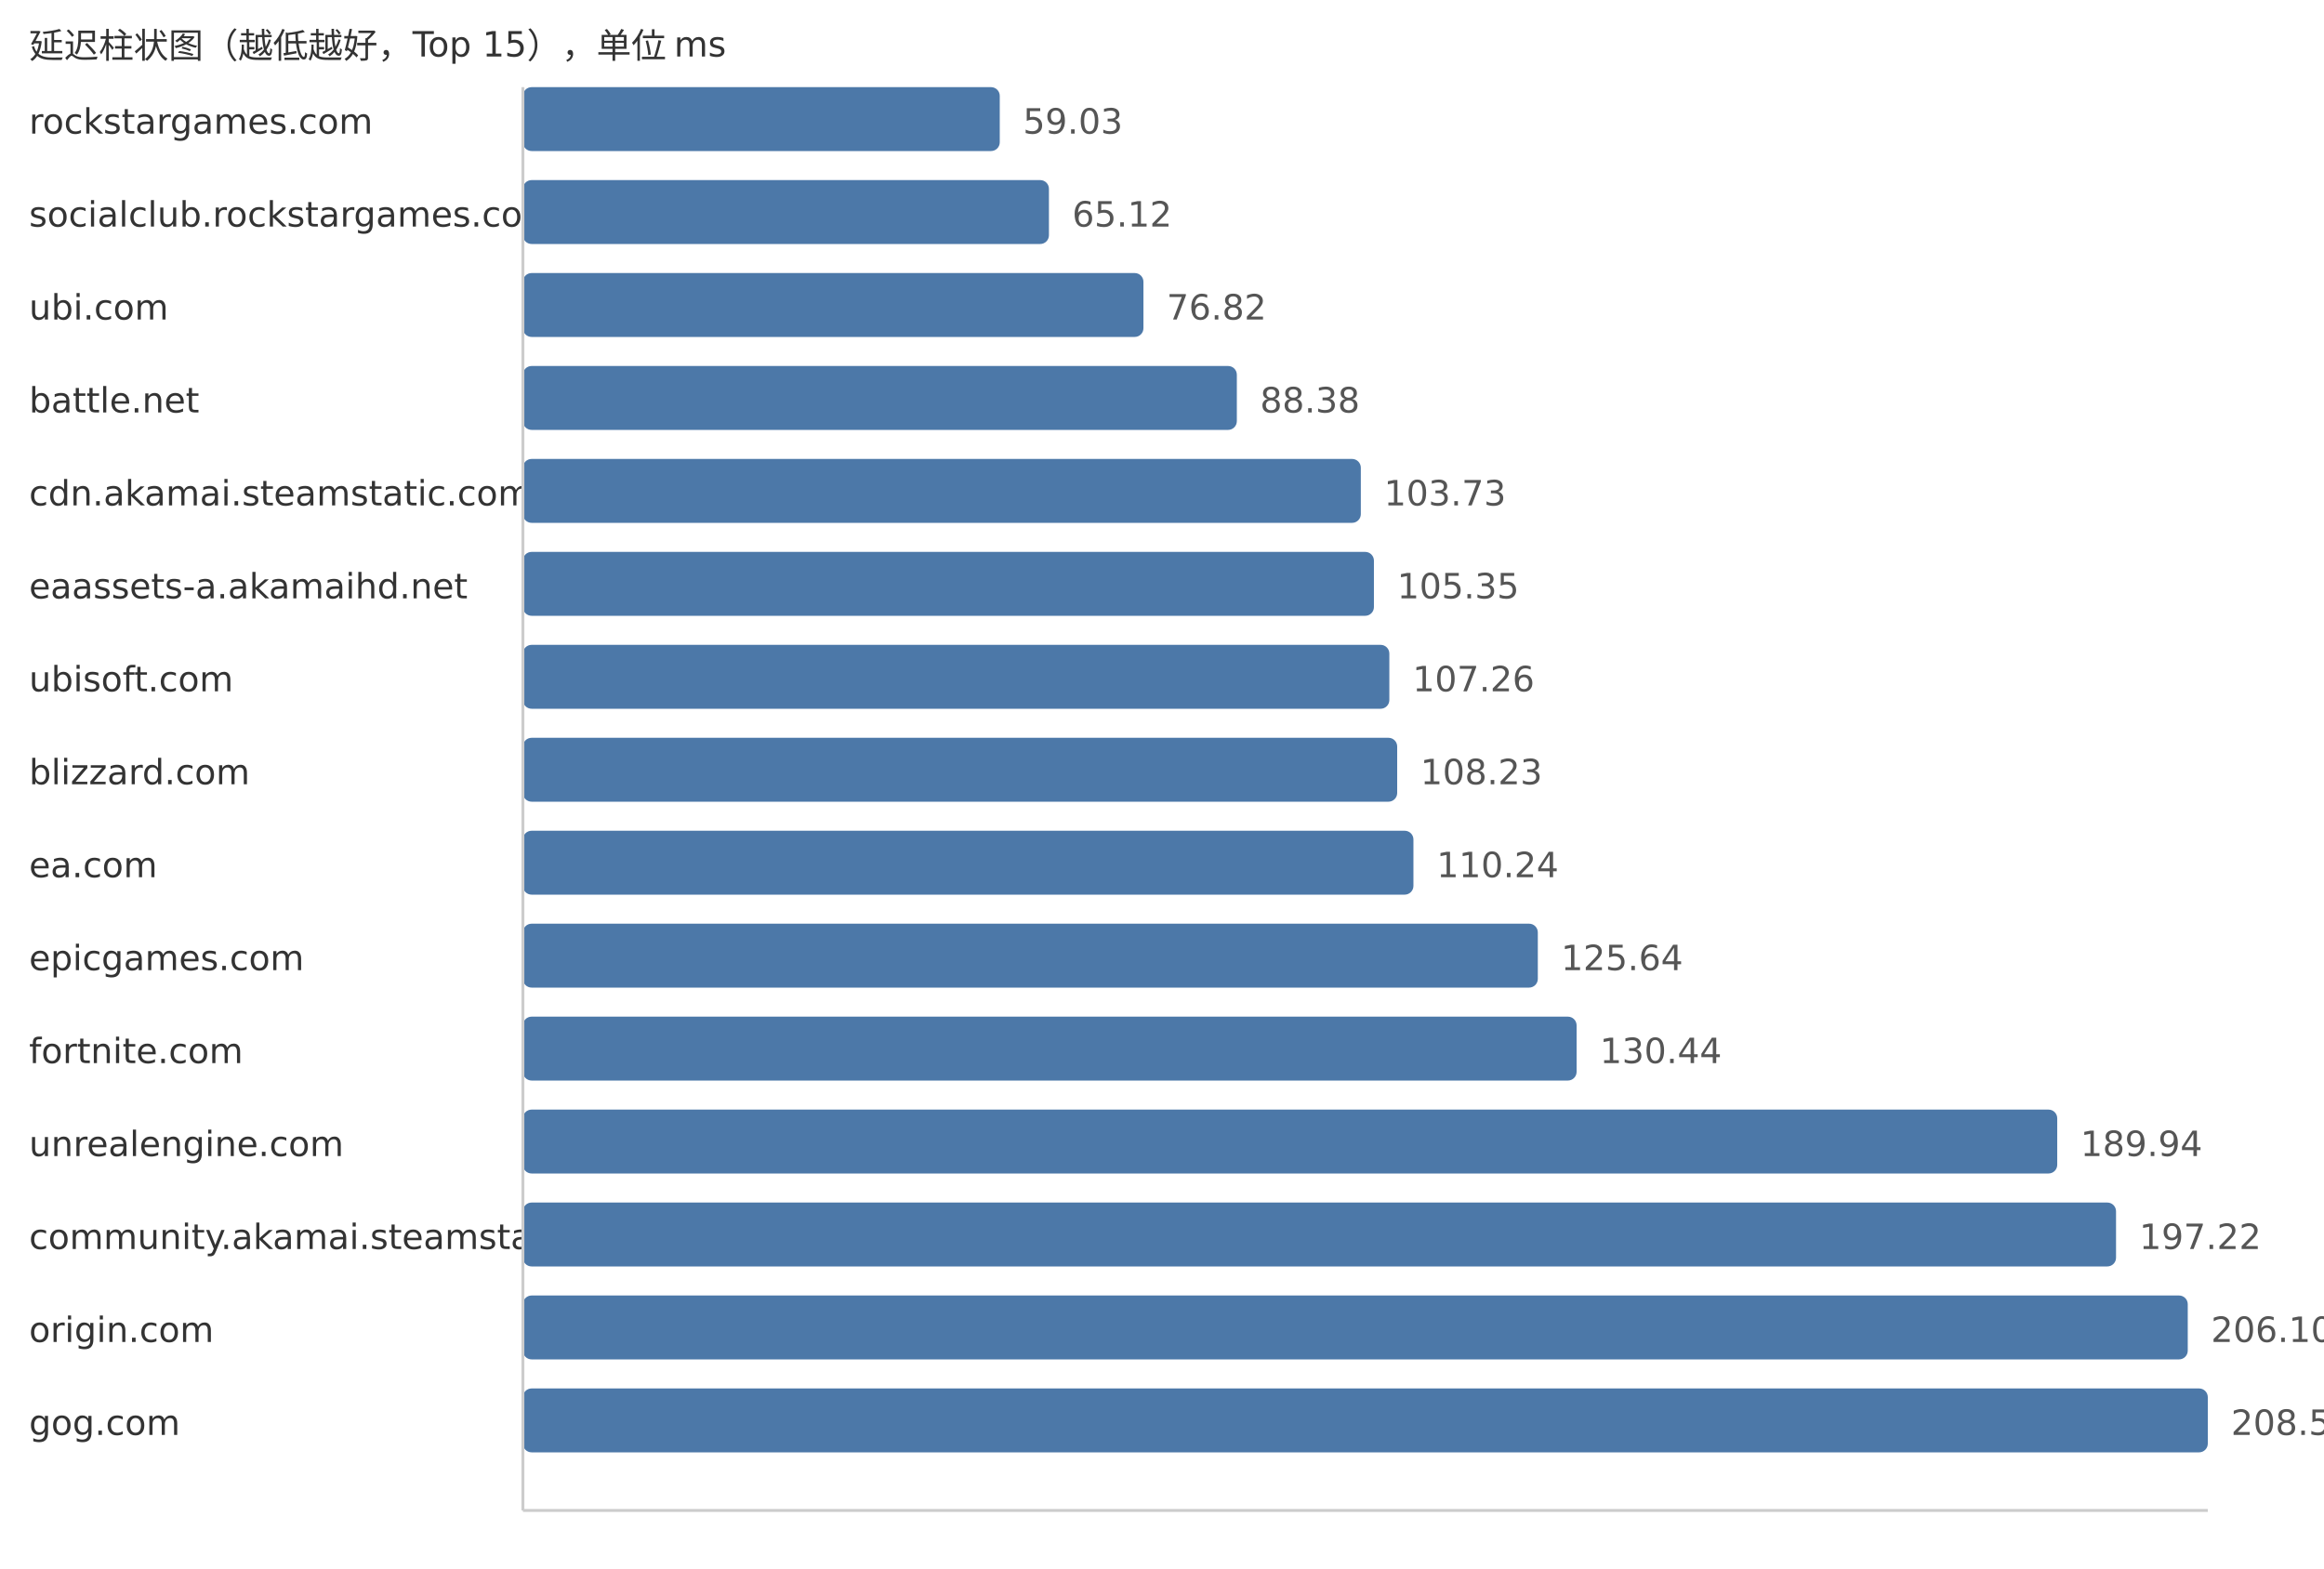
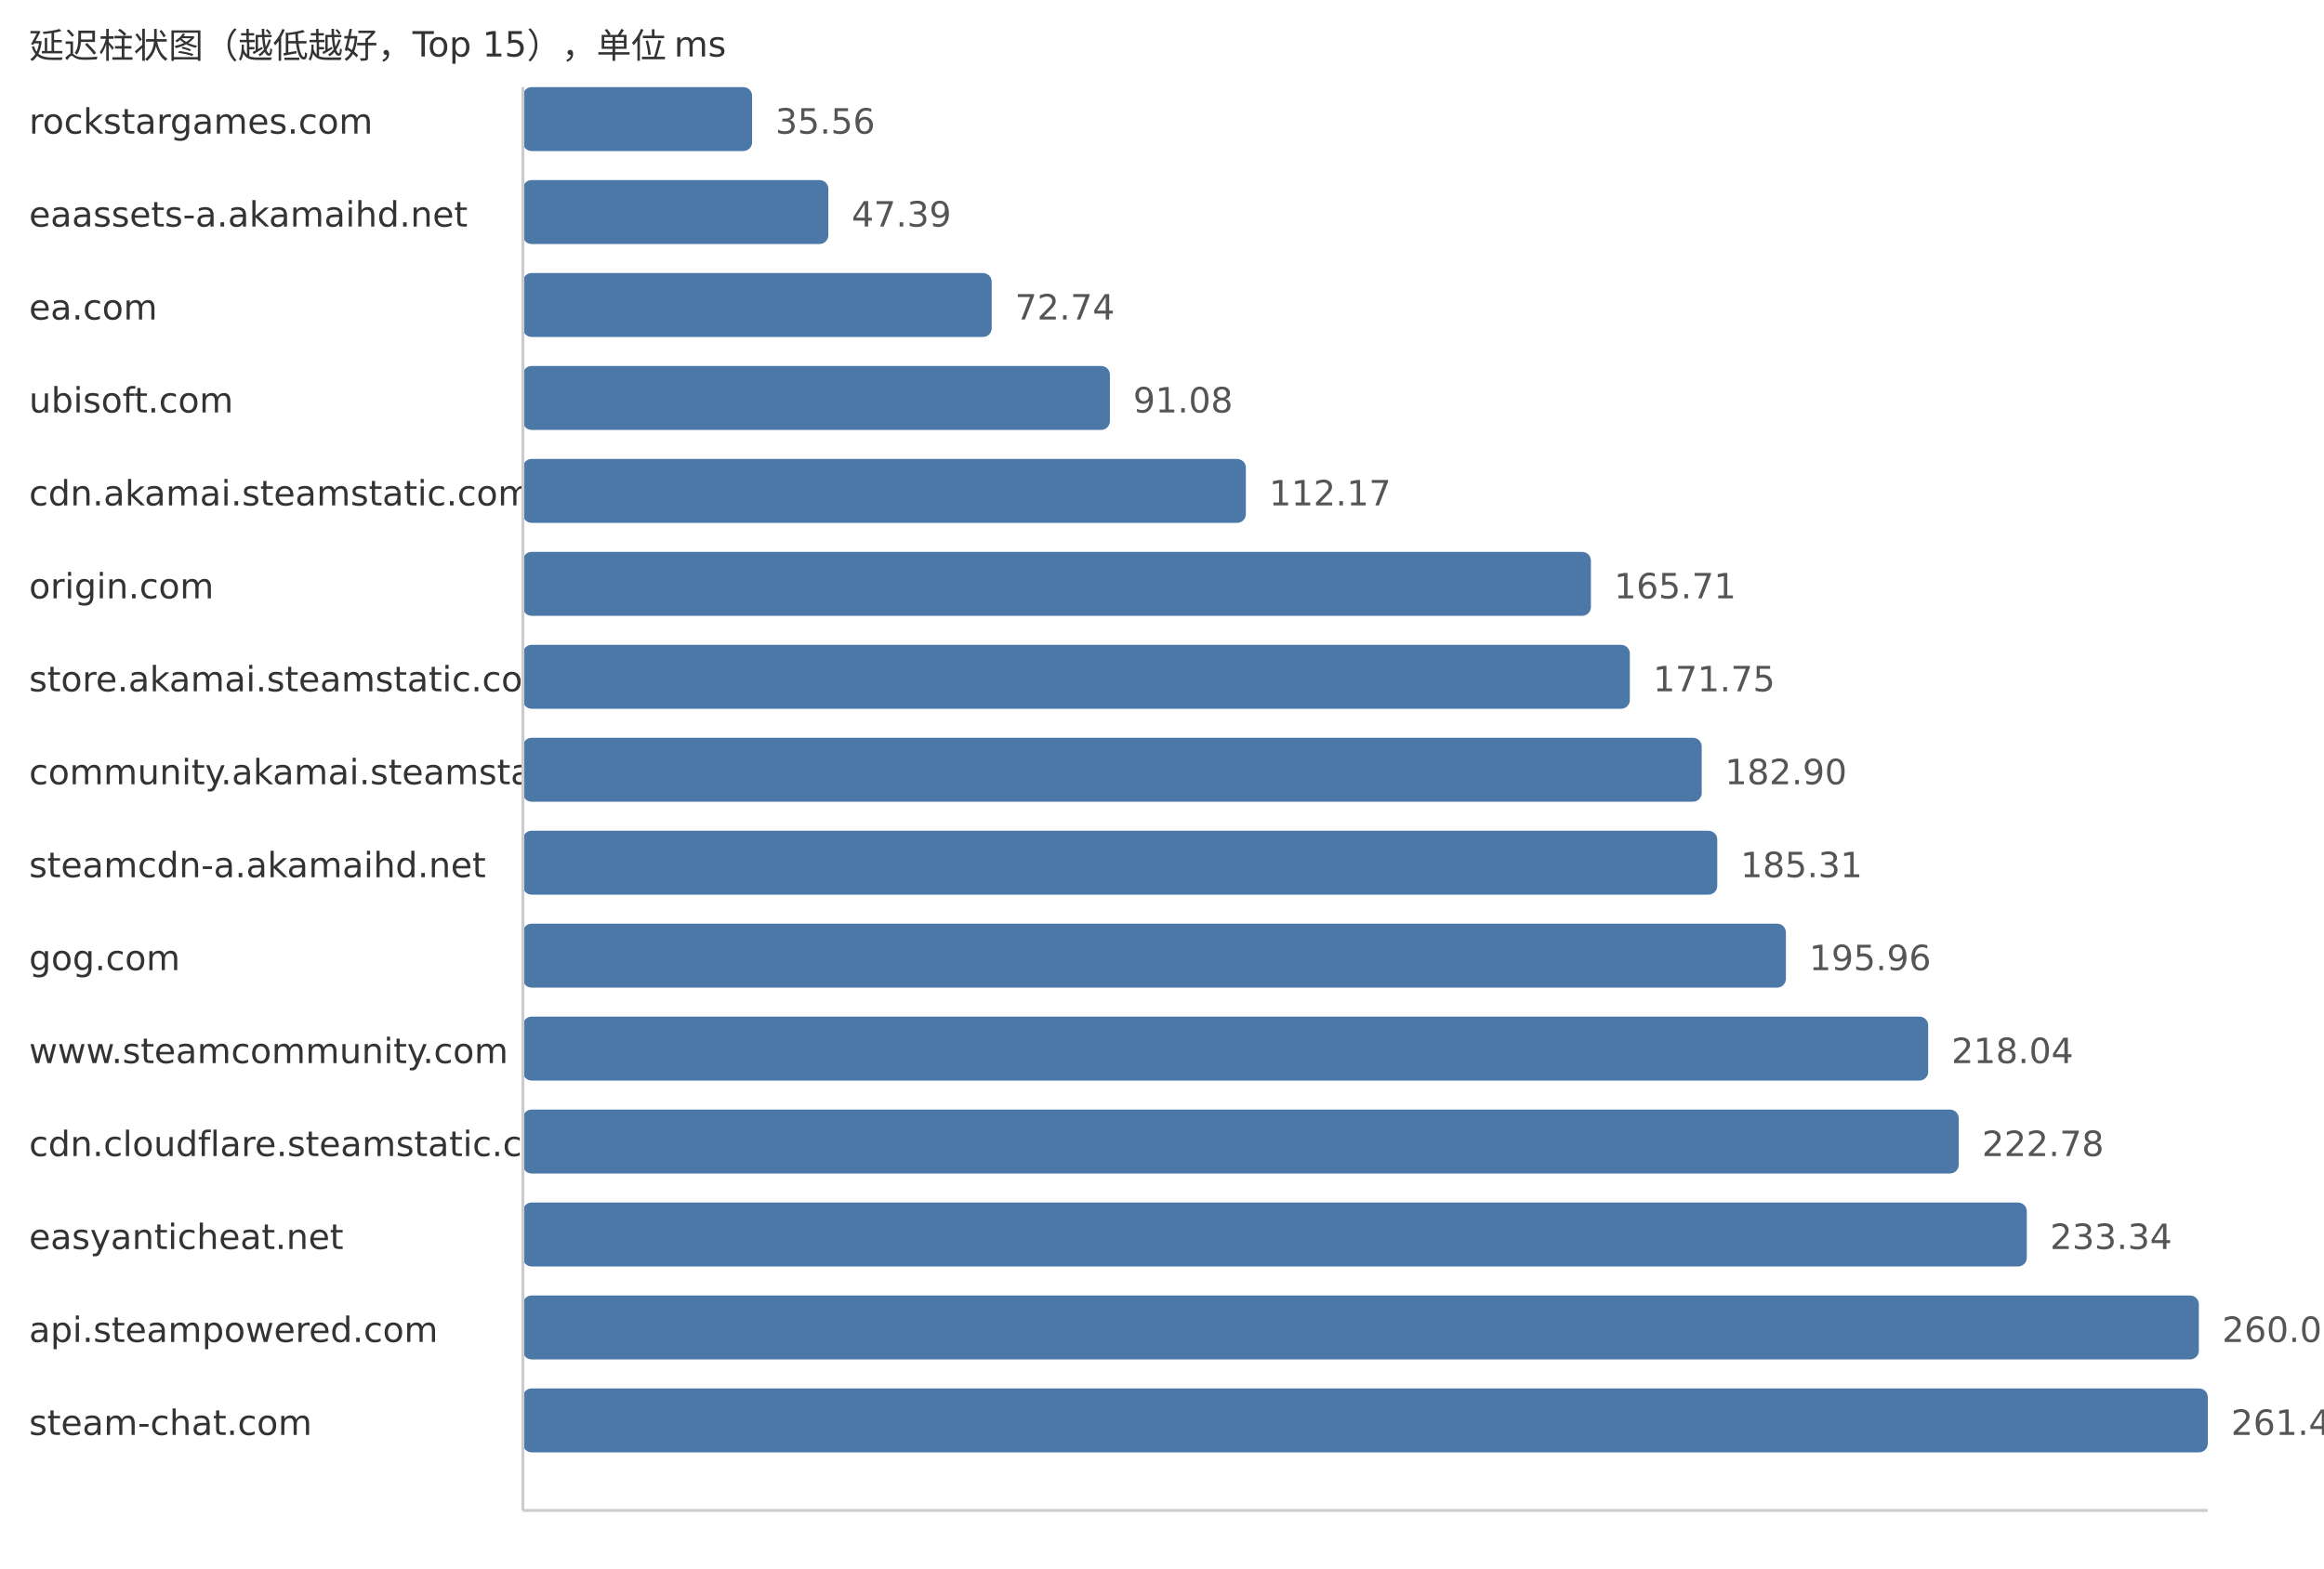
<svg xmlns="http://www.w3.org/2000/svg" width="800" height="540">
  <style> .label{font-family:DejaVu Sans,Verdana,Geneva,sans-serif;font-size:12px;fill:#333} .value{font-family:DejaVu Sans,Verdana,Geneva,sans-serif;font-size:12px;fill:#555} </style>
  <text x="10" y="20" class="label">延迟柱状图（越低越好，Top 15），单位 ms</text>
  <text x="10" y="46" class="label">rockstargames.com</text>
-   <rect x="180" y="30" width="164.15" height="22" fill="#4c78a8" rx="3" />
-   <text x="352.15" y="46" class="value">59.03</text>
-   <text x="10" y="78" class="label">socialclub.rockstargames.com</text>
-   <rect x="180" y="62" width="181.08" height="22" fill="#4c78a8" rx="3" />
-   <text x="369.08" y="78" class="value">65.12</text>
-   <text x="10" y="110" class="label">ubi.com</text>
-   <rect x="180" y="94" width="213.61" height="22" fill="#4c78a8" rx="3" />
-   <text x="401.61" y="110" class="value">76.82</text>
-   <text x="10" y="142" class="label">battle.net</text>
-   <rect x="180" y="126" width="245.76" height="22" fill="#4c78a8" rx="3" />
-   <text x="433.76" y="142" class="value">88.38</text>
+   <rect x="180" y="30" width="78.9" height="22" fill="#4c78a8" rx="3" />
+   <text x="266.9" y="46" class="value">35.56</text>
+   <text x="10" y="78" class="label">eaassets-a.akamaihd.net</text>
+   <rect x="180" y="62" width="105.14" height="22" fill="#4c78a8" rx="3" />
+   <text x="293.14" y="78" class="value">47.39</text>
+   <text x="10" y="110" class="label">ea.com</text>
+   <rect x="180" y="94" width="161.38" height="22" fill="#4c78a8" rx="3" />
+   <text x="349.38" y="110" class="value">72.74</text>
+   <text x="10" y="142" class="label">ubisoft.com</text>
+   <rect x="180" y="126" width="202.07" height="22" fill="#4c78a8" rx="3" />
+   <text x="390.07" y="142" class="value">91.08</text>
  <text x="10" y="174" class="label">cdn.akamai.steamstatic.com</text>
-   <rect x="180" y="158" width="288.44" height="22" fill="#4c78a8" rx="3" />
-   <text x="476.44" y="174" class="value">103.73</text>
-   <text x="10" y="206" class="label">eaassets-a.akamaihd.net</text>
-   <rect x="180" y="190" width="292.95" height="22" fill="#4c78a8" rx="3" />
-   <text x="480.95" y="206" class="value">105.35</text>
-   <text x="10" y="238" class="label">ubisoft.com</text>
-   <rect x="180" y="222" width="298.26" height="22" fill="#4c78a8" rx="3" />
-   <text x="486.26" y="238" class="value">107.26</text>
-   <text x="10" y="270" class="label">blizzard.com</text>
-   <rect x="180" y="254" width="300.96" height="22" fill="#4c78a8" rx="3" />
-   <text x="488.96" y="270" class="value">108.23</text>
-   <text x="10" y="302" class="label">ea.com</text>
-   <rect x="180" y="286" width="306.55" height="22" fill="#4c78a8" rx="3" />
-   <text x="494.55" y="302" class="value">110.24</text>
-   <text x="10" y="334" class="label">epicgames.com</text>
-   <rect x="180" y="318" width="349.37" height="22" fill="#4c78a8" rx="3" />
-   <text x="537.37" y="334" class="value">125.64</text>
-   <text x="10" y="366" class="label">fortnite.com</text>
-   <rect x="180" y="350" width="362.72" height="22" fill="#4c78a8" rx="3" />
-   <text x="550.72" y="366" class="value">130.44</text>
-   <text x="10" y="398" class="label">unrealengine.com</text>
-   <rect x="180" y="382" width="528.17" height="22" fill="#4c78a8" rx="3" />
-   <text x="716.17" y="398" class="value">189.94</text>
-   <text x="10" y="430" class="label">community.akamai.steamstatic.com</text>
-   <rect x="180" y="414" width="548.41" height="22" fill="#4c78a8" rx="3" />
-   <text x="736.41" y="430" class="value">197.22</text>
-   <text x="10" y="462" class="label">origin.com</text>
-   <rect x="180" y="446" width="573.1" height="22" fill="#4c78a8" rx="3" />
-   <text x="761.1" y="462" class="value">206.10</text>
-   <text x="10" y="494" class="label">gog.com</text>
+   <rect x="180" y="158" width="248.87" height="22" fill="#4c78a8" rx="3" />
+   <text x="436.87" y="174" class="value">112.17</text>
+   <text x="10" y="206" class="label">origin.com</text>
+   <rect x="180" y="190" width="367.65" height="22" fill="#4c78a8" rx="3" />
+   <text x="555.65" y="206" class="value">165.71</text>
+   <text x="10" y="238" class="label">store.akamai.steamstatic.com</text>
+   <rect x="180" y="222" width="381.05" height="22" fill="#4c78a8" rx="3" />
+   <text x="569.05" y="238" class="value">171.75</text>
+   <text x="10" y="270" class="label">community.akamai.steamstatic.com</text>
+   <rect x="180" y="254" width="405.79" height="22" fill="#4c78a8" rx="3" />
+   <text x="593.79" y="270" class="value">182.90</text>
+   <text x="10" y="302" class="label">steamcdn-a.akamaihd.net</text>
+   <rect x="180" y="286" width="411.14" height="22" fill="#4c78a8" rx="3" />
+   <text x="599.14" y="302" class="value">185.31</text>
+   <text x="10" y="334" class="label">gog.com</text>
+   <rect x="180" y="318" width="434.77" height="22" fill="#4c78a8" rx="3" />
+   <text x="622.77" y="334" class="value">195.96</text>
+   <text x="10" y="366" class="label">www.steamcommunity.com</text>
+   <rect x="180" y="350" width="483.75" height="22" fill="#4c78a8" rx="3" />
+   <text x="671.75" y="366" class="value">218.04</text>
+   <text x="10" y="398" class="label">cdn.cloudflare.steamstatic.com</text>
+   <rect x="180" y="382" width="494.27" height="22" fill="#4c78a8" rx="3" />
+   <text x="682.27" y="398" class="value">222.78</text>
+   <text x="10" y="430" class="label">easyanticheat.net</text>
+   <rect x="180" y="414" width="517.7" height="22" fill="#4c78a8" rx="3" />
+   <text x="705.7" y="430" class="value">233.34</text>
+   <text x="10" y="462" class="label">api.steampowered.com</text>
+   <rect x="180" y="446" width="576.92" height="22" fill="#4c78a8" rx="3" />
+   <text x="764.92" y="462" class="value">260.03</text>
+   <text x="10" y="494" class="label">steam-chat.com</text>
  <rect x="180" y="478" width="580.0" height="22" fill="#4c78a8" rx="3" />
-   <text x="768.0" y="494" class="value">208.58</text>
+   <text x="768.0" y="494" class="value">261.42</text>
  <line x1="180" y1="30" x2="180" y2="520" stroke="#ccc" />
  <line x1="180" y1="520" x2="760" y2="520" stroke="#ccc" />
</svg>
